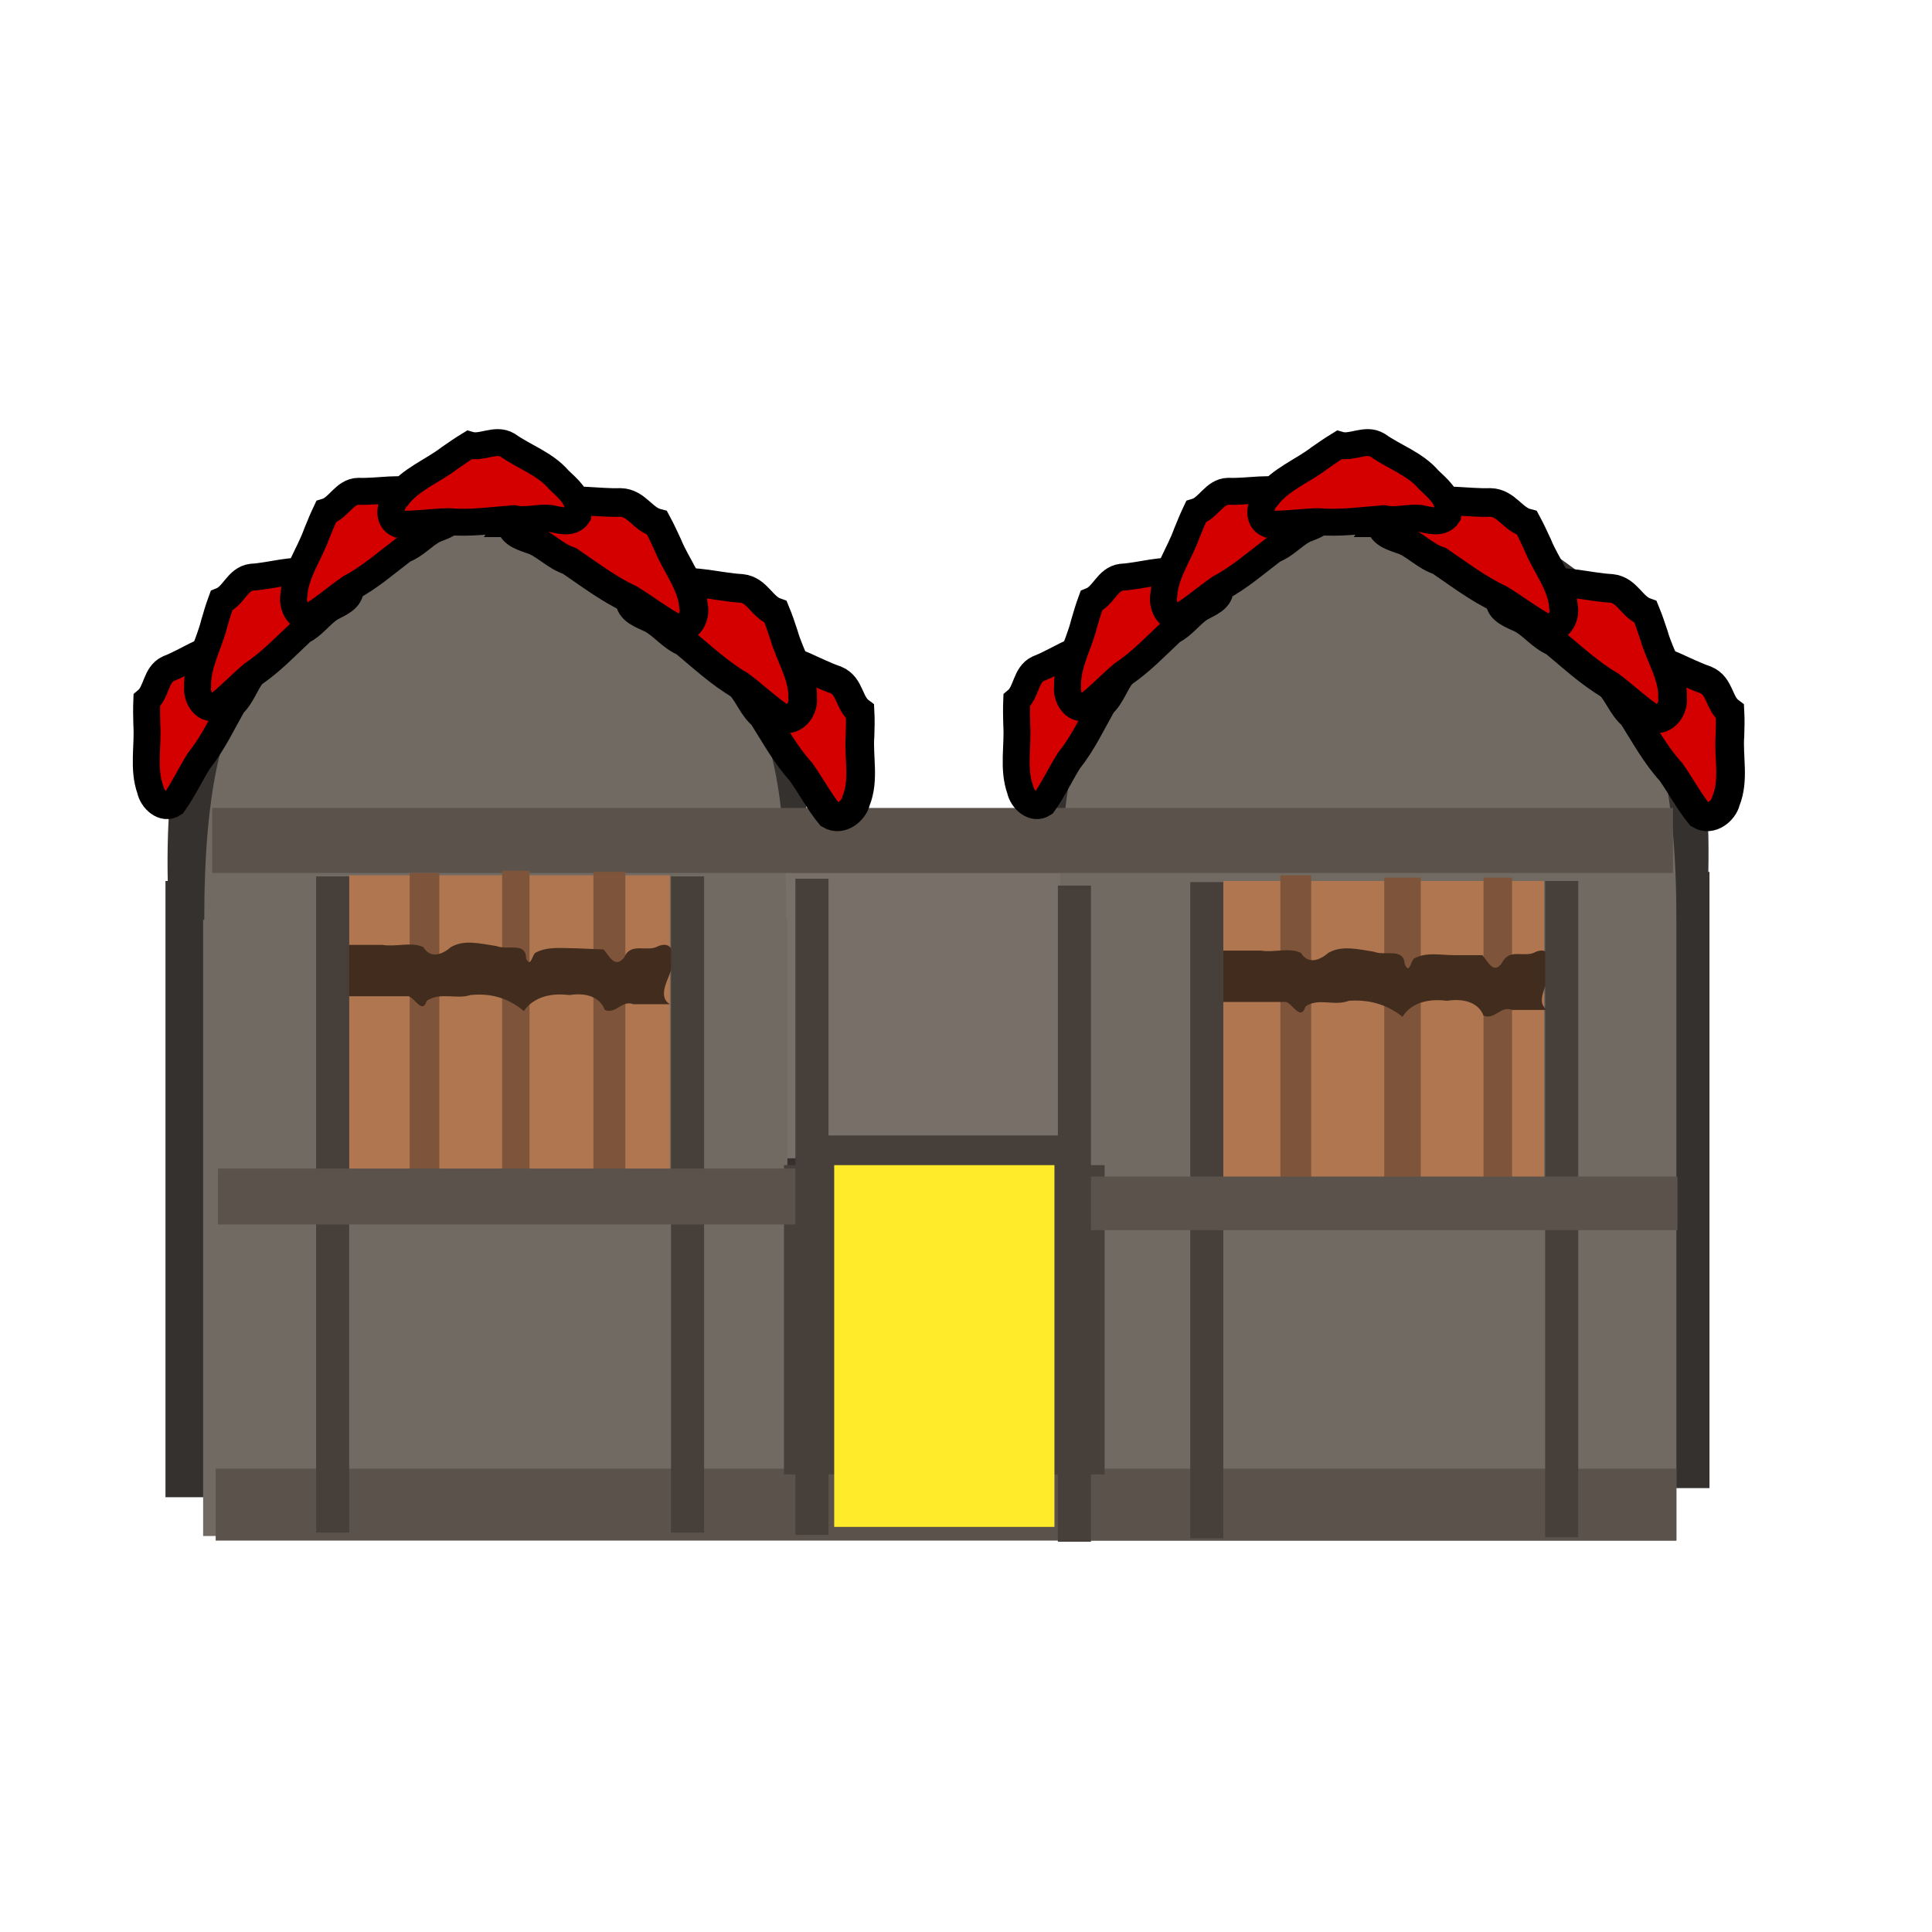
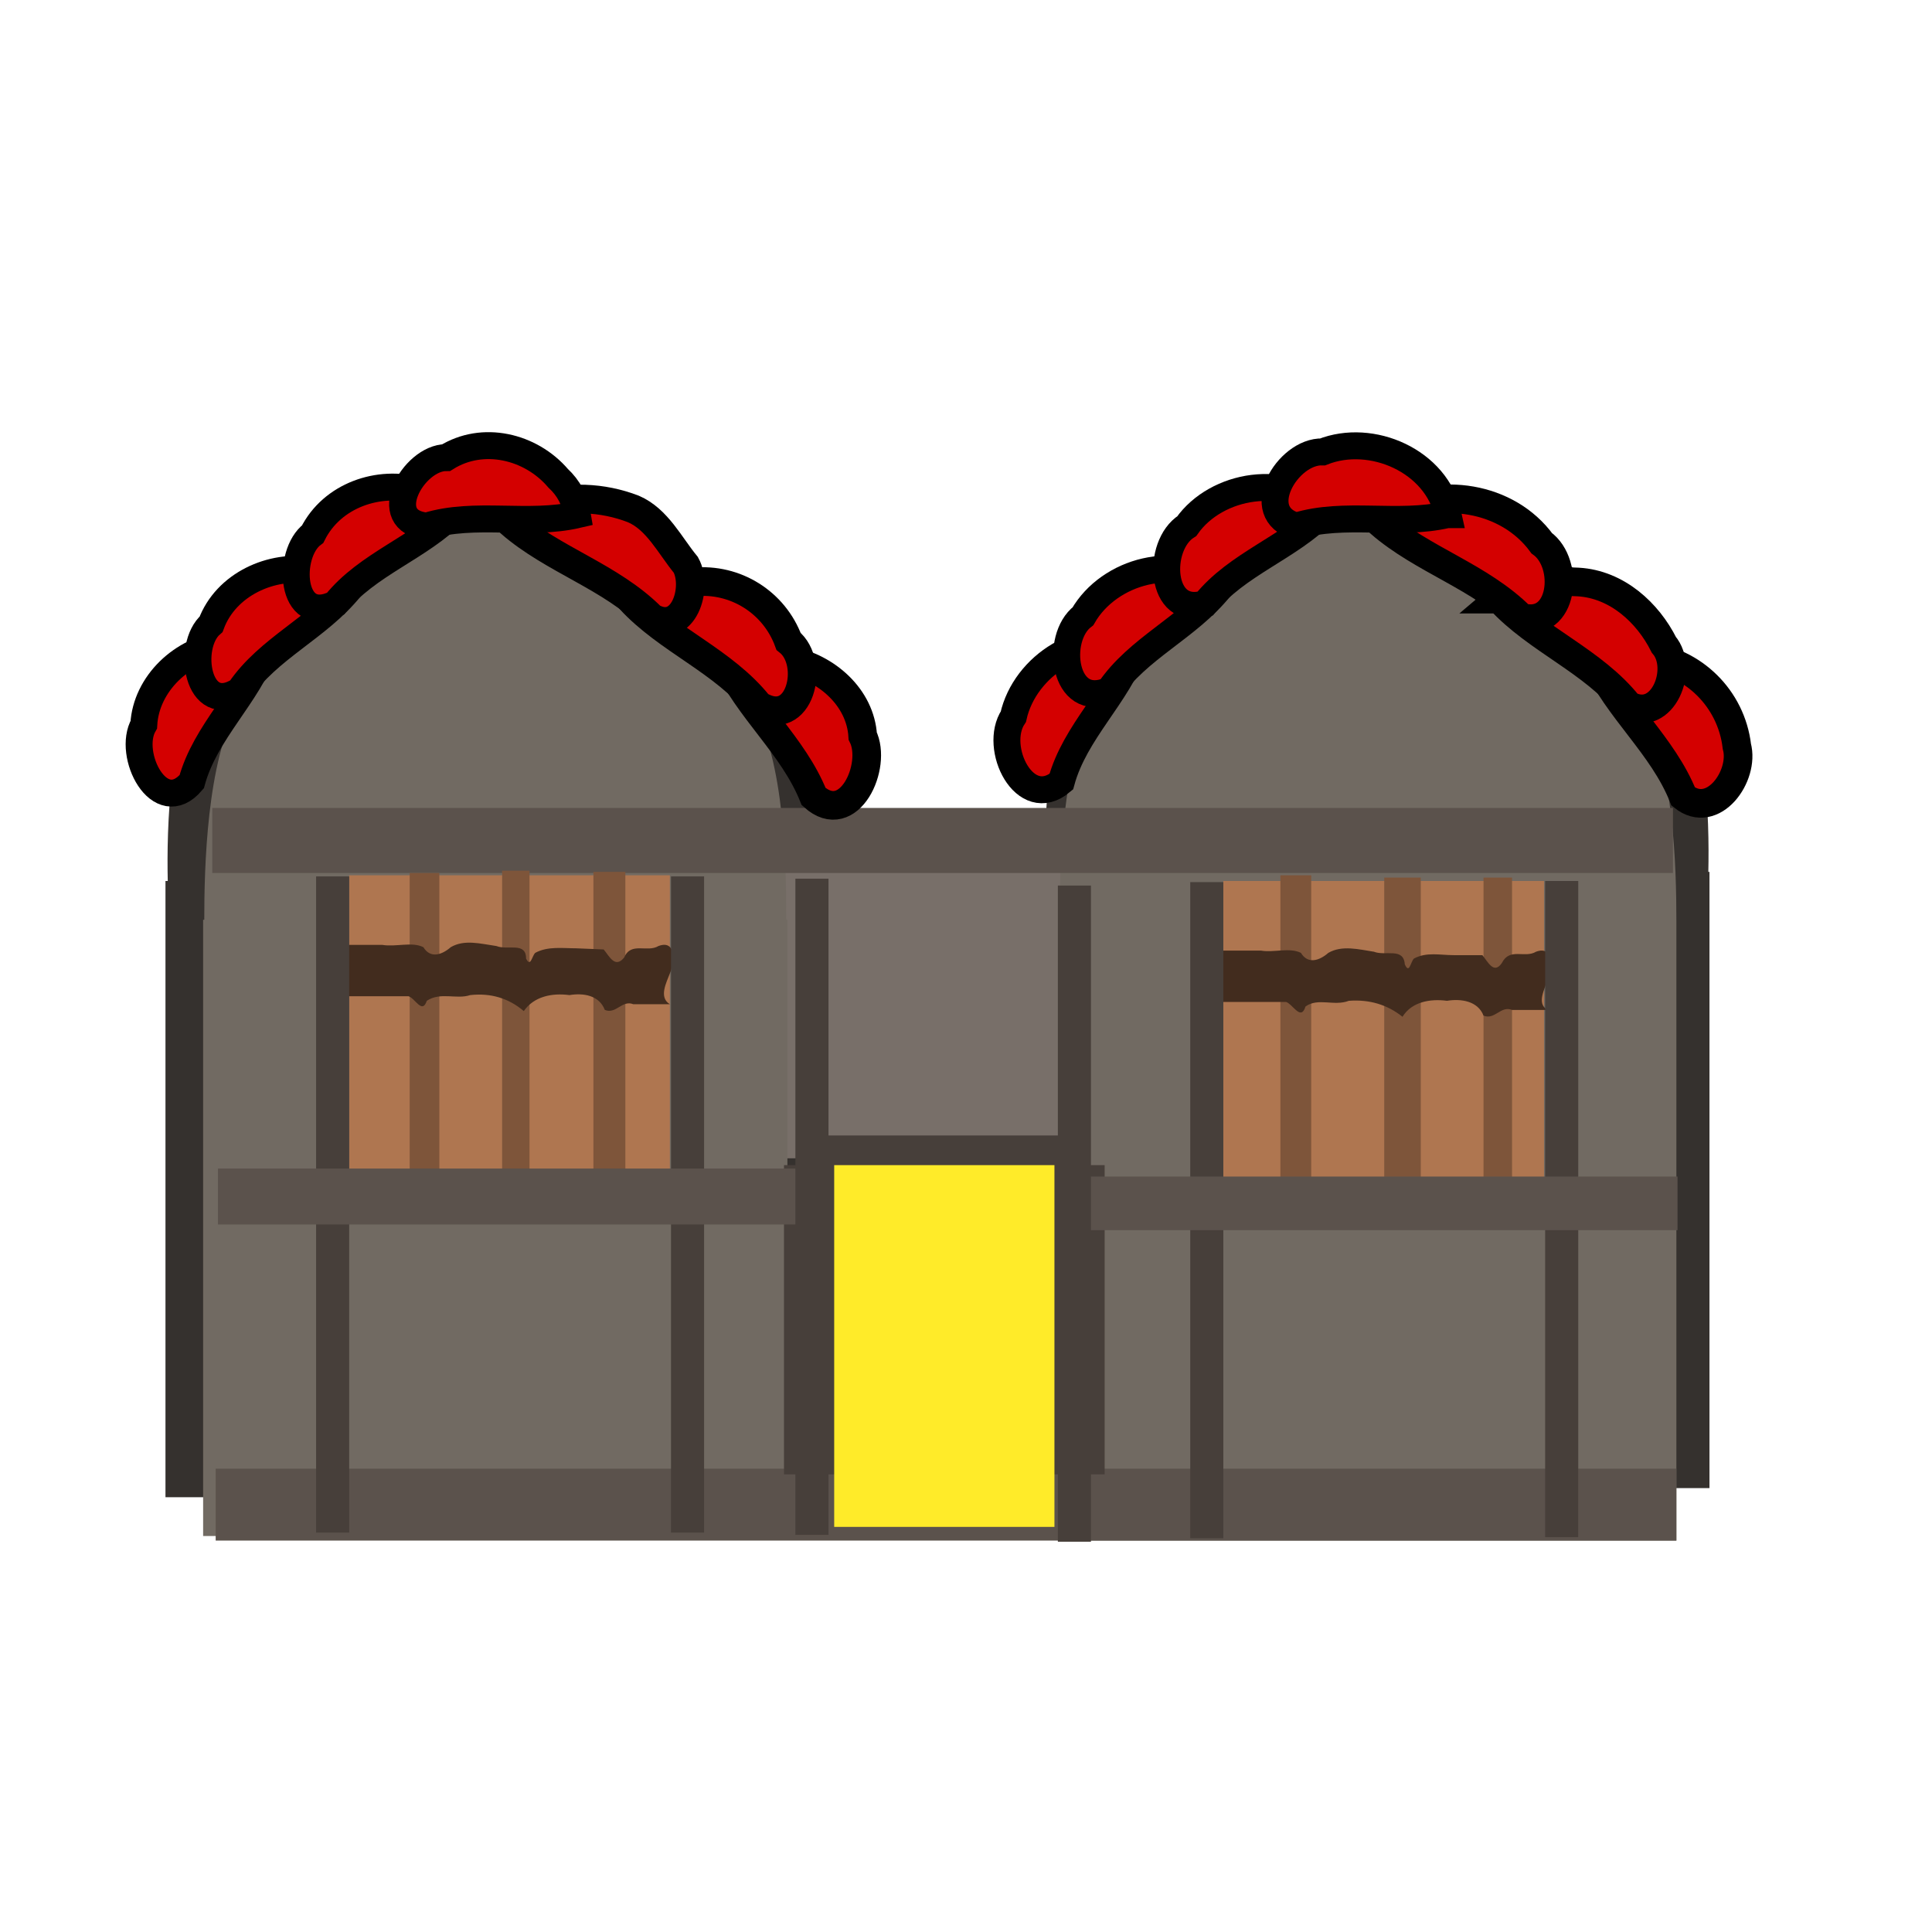
- <svg xmlns="http://www.w3.org/2000/svg" width="64" height="64" viewBox="0 0 16.93 16.93" version="1.1" id="svg50">
-   <defs id="defs54" />
-   <path d="M12.07 283.97s-2.1 1.13-2.57 1.86c-.33.49-.35 1.43-.34 1.88h-.02v5.4h5.84v-5.4h-.01c.01-.45-.01-1.4-.34-1.88-.48-.73-2.56-1.86-2.56-1.86" style="opacity:1;fill:#35312e;fill-opacity:1;stroke:none;stroke-width:.689;stroke-miterlimit:4;stroke-dasharray:none;stroke-opacity:1" transform="translate(0 -280.07)" id="path2" />
-   <path d="M4.28 284.05s-2.02 1.12-2.48 1.85c-.32.5-.34 1.43-.33 1.89h-.02v5.4h5.64v-5.4h-.01c.01-.46-.01-1.4-.33-1.89-.46-.73-2.47-1.85-2.47-1.85" style="opacity:1;fill:#35312e;fill-opacity:1;stroke:none;stroke-width:.677;stroke-miterlimit:4;stroke-dasharray:none;stroke-opacity:1" transform="translate(0 -280.07)" id="path4" />
-   <path d="M3.36 287.23h10.9v2.99H3.36z" style="opacity:1;fill:#786f69;fill-opacity:1;stroke:none;stroke-width:.701;stroke-miterlimit:4;stroke-dasharray:none;stroke-opacity:1" transform="translate(0 -280.07)" id="path6" />
-   <path d="M4.34 284.4s-1.83 1.12-2.25 1.85c-.28.49-.3 1.43-.3 1.88h-.01v5.4H6.9v-5.4h-.01c0-.45-.01-1.4-.3-1.88-.42-.73-2.25-1.86-2.25-1.86" style="opacity:1;fill:#716a62;fill-opacity:1;stroke:none;stroke-width:.645;stroke-miterlimit:4;stroke-dasharray:none;stroke-opacity:1" transform="translate(0 -280.07)" id="path8" />
-   <path d="M11.99 284.38s-1.94 1.13-2.39 1.86c-.3.5-.32 1.44-.31 1.9h-.02v5.43h5.42v-5.43c0-.46-.02-1.4-.32-1.9-.45-.73-2.38-1.86-2.38-1.86" style="opacity:1;fill:#716a62;fill-opacity:1;stroke:none;stroke-width:.666;stroke-miterlimit:4;stroke-dasharray:none;stroke-opacity:1" transform="translate(0 -280.07)" id="path10" />
-   <path d="M1.89 292.94h12.8v.63H1.89z" style="opacity:1;fill:#5b524c;fill-opacity:1;stroke:none;stroke-width:1.854;stroke-miterlimit:4;stroke-dasharray:none;stroke-opacity:1" transform="translate(0 -280.07)" id="path12" />
-   <path d="M3.06 287.74h2.81v3.04H3.06zm7.66.05h2.81v3.04h-2.81z" style="opacity:1;fill:#af7650;fill-opacity:1;stroke:none;stroke-width:.753;stroke-miterlimit:4;stroke-dasharray:none;stroke-opacity:1" transform="translate(0 -280.07)" id="path14" />
-   <path d="M1.86 287.15h12.8v.57H1.86z" style="opacity:1;fill:#5b524c;fill-opacity:1;stroke:none;stroke-width:1.754;stroke-miterlimit:4;stroke-dasharray:none;stroke-opacity:1" transform="translate(0 -280.07)" id="path16" />
-   <path d="M7.08 290.02h2.29v.29H7.08z" style="opacity:1;fill:#473f3a;fill-opacity:1;stroke:none;stroke-width:.535;stroke-miterlimit:4;stroke-dasharray:none;stroke-opacity:1" transform="translate(0 -280.07)" id="path18" />
-   <path d="M290.27-9.68h2.71v.57h-2.71z" style="opacity:1;fill:#473f3a;fill-opacity:1;stroke:none;stroke-width:.81;stroke-miterlimit:4;stroke-dasharray:none;stroke-opacity:1" transform="rotate(90 140.03 -140.03)" id="path20" />
-   <path d="M290.27-7.41h2.71v.54h-2.71z" style="opacity:1;fill:#473f3a;fill-opacity:1;stroke:none;stroke-width:.79;stroke-miterlimit:4;stroke-dasharray:none;stroke-opacity:1" transform="rotate(90 140.03 -140.03)" id="path22" />
-   <path d="M287.71-3.85h2.86v.26h-2.86z" style="opacity:1;fill:#7e553a;fill-opacity:1;stroke:none;stroke-width:.563;stroke-miterlimit:4;stroke-dasharray:none;stroke-opacity:1" transform="rotate(90 140.03 -140.03)" id="path24" />
-   <path d="M287.69-4.64h2.86v.24h-2.86z" style="opacity:1;fill:#7e553a;fill-opacity:1;stroke:none;stroke-width:.541;stroke-miterlimit:4;stroke-dasharray:none;stroke-opacity:1" transform="rotate(90 140.03 -140.03)" id="path26" />
-   <path d="M287.7-5.48h2.86v.28h-2.86z" style="opacity:1;fill:#7e553a;fill-opacity:1;stroke:none;stroke-width:.583;stroke-miterlimit:4;stroke-dasharray:none;stroke-opacity:1" transform="rotate(90 140.03 -140.03)" id="path28" />
-   <path d="M287.73-11.49h2.86v.27h-2.86z" style="opacity:1;fill:#7e553a;fill-opacity:1;stroke:none;stroke-width:.578;stroke-miterlimit:4;stroke-dasharray:none;stroke-opacity:1" transform="rotate(90 140.03 -140.03)" id="path30" />
-   <path d="M287.75-12.45h2.86v.32h-2.86z" style="opacity:1;fill:#7e553a;fill-opacity:1;stroke:none;stroke-width:.62;stroke-miterlimit:4;stroke-dasharray:none;stroke-opacity:1" transform="rotate(90 140.03 -140.03)" id="path32" />
-   <path d="M287.75-13.25h2.86v.25h-2.86z" style="opacity:1;fill:#7e553a;fill-opacity:1;stroke:none;stroke-width:.556;stroke-miterlimit:4;stroke-dasharray:none;stroke-opacity:1" transform="rotate(90 140.03 -140.03)" id="path34" />
-   <path d="M3 288.8h.58c.06.02.12.16.16.04.12-.08.26-.01.38-.05q.27-.03.47.14c.09-.13.25-.16.4-.14.12-.02.26 0 .31.13.1.04.15-.09.25-.05h.32c-.1-.06-.03-.19 0-.27.04-.09.06-.3-.1-.24-.1.06-.24-.04-.3.1-.08.1-.13-.01-.18-.07l-.24-.01c-.12 0-.25-.02-.36.04-.03.03-.04.13-.08.05 0-.15-.16-.07-.26-.11-.14-.02-.28-.06-.4.01-.08.07-.18.1-.24 0-.1-.05-.24 0-.36-.02h-.37c.01.12-.03.24.02.36zm7.69.05h.58c.06.02.13.17.17.04.11-.08.25 0 .38-.05q.27-.02.47.14c.08-.13.24-.16.39-.14.12-.02.27 0 .32.13.1.04.15-.09.25-.05h.31c-.1-.06-.02-.18 0-.27.04-.08.06-.3-.1-.24-.1.06-.23-.04-.3.1-.07.1-.12-.01-.17-.07h-.25c-.12 0-.24-.03-.35.03-.03.03-.04.14-.08.05-.01-.15-.17-.07-.27-.11-.13-.02-.28-.06-.4.01-.08.07-.18.1-.24 0-.1-.05-.24 0-.35-.02h-.38c.02.12-.03.25.02.36z" style="fill:#422c1e;fill-opacity:1;stroke:none;stroke-width:.256px;stroke-linecap:butt;stroke-linejoin:miter;stroke-opacity:1" transform="translate(0 -280.07)" id="path36" />
-   <path d="M287.74-3.06h5.75v.29h-5.75zm0-3.11h5.75v.29h-5.75zm.05-4.55h5.75v.29h-5.75z" style="opacity:1;fill:#473f3a;fill-opacity:1;stroke:none;stroke-width:.848;stroke-miterlimit:4;stroke-dasharray:none;stroke-opacity:1" transform="rotate(90 140.03 -140.03)" id="path38" />
-   <path d="M-293.54-13.83h5.75v.29h-5.75z" style="opacity:1;fill:#473f3a;fill-opacity:1;stroke:none;stroke-width:.848;stroke-miterlimit:4;stroke-dasharray:none;stroke-opacity:1" transform="matrix(0 -1 -1 0 0 -280.07)" id="path40" />
-   <path d="M9.53 290.38h5.17v.47H9.53z" style="opacity:1;fill:#5b524c;fill-opacity:1;stroke:none;stroke-width:1.015;stroke-miterlimit:4;stroke-dasharray:none;stroke-opacity:1" transform="translate(0 -280.07)" id="path42" />
-   <path d="M1.91 290.31h5.17v.49H1.91z" style="opacity:1;fill:#5b524c;fill-opacity:1;stroke:none;stroke-width:1.036;stroke-miterlimit:4;stroke-dasharray:none;stroke-opacity:1" transform="translate(0 -280.07)" id="path44" />
-   <path d="M287.76-7.26h5.75v.29h-5.75zm.06-2.3h5.75v.29h-5.75z" style="opacity:1;fill:#473f3a;fill-opacity:1;stroke:none;stroke-width:.848;stroke-miterlimit:4;stroke-dasharray:none;stroke-opacity:1" transform="rotate(90 140.03 -140.03)" id="path46" />
-   <path d="M7.31 290.28h1.93v3.17H7.31z" style="opacity:1;fill:#ffeb29;fill-opacity:1;stroke:none;stroke-width:.627;stroke-miterlimit:4;stroke-dasharray:none;stroke-opacity:1" transform="translate(0 -280.07)" id="path48" />
-   <g id="g943" transform="translate(0.04147696,0.4841264)">
-     <path id="path866" d="M 2.284,5.202 C 2.324,5.295 2.229,5.364 2.174,5.423 2.107,5.506 2.078,5.615 1.999,5.689 1.905,5.856 1.823,6.031 1.702,6.182 1.625,6.305 1.563,6.439 1.478,6.558 1.391,6.616 1.293,6.52 1.276,6.436 1.21,6.251 1.258,6.053 1.245,5.862 c -0.002,-0.069 -0.003,-0.139 -2.524e-4,-0.208 0.089,-0.074 0.076,-0.225 0.188,-0.278 0.168,-0.065 0.317,-0.182 0.5,-0.205 0.103,-0.022 0.223,-0.062 0.317,0.006 0.012,0.008 0.023,0.016 0.034,0.025 z" style="fill:#d40000;fill-opacity:1;stroke:#000000;stroke-width:0.236;stroke-linecap:butt;stroke-linejoin:miter;stroke-miterlimit:4;stroke-dasharray:none;stroke-opacity:1" />
-     <path id="path866-8" d="M 3.027,4.667 C 3.036,4.767 2.925,4.804 2.854,4.844 2.765,4.902 2.704,4.997 2.607,5.044 2.466,5.175 2.334,5.317 2.174,5.423 2.062,5.517 1.963,5.626 1.845,5.713 1.745,5.742 1.68,5.621 1.69,5.535 1.684,5.339 1.79,5.165 1.836,4.979 1.855,4.913 1.875,4.846 1.899,4.781 2.007,4.738 2.039,4.59 2.163,4.574 c 0.18,-0.011 0.357,-0.077 0.538,-0.043 0.104,0.01 0.232,0.009 0.3,0.102 0.009,0.011 0.017,0.022 0.025,0.034 z" style="fill:#d40000;fill-opacity:1;stroke:#000000;stroke-width:0.236;stroke-linecap:butt;stroke-linejoin:miter;stroke-miterlimit:4;stroke-dasharray:none;stroke-opacity:1" />
-     <path id="path866-9" d="M 3.95,3.999 C 3.95,4.1 3.835,4.126 3.761,4.158 3.666,4.208 3.596,4.296 3.495,4.333 3.342,4.449 3.197,4.577 3.027,4.667 2.906,4.75 2.797,4.848 2.671,4.923 2.569,4.942 2.516,4.816 2.534,4.731 c 0.013,-0.196 0.136,-0.359 0.2,-0.539 0.026,-0.064 0.052,-0.128 0.082,-0.191 0.111,-0.033 0.159,-0.177 0.283,-0.18 0.18,0.007 0.363,-0.042 0.54,0.011 0.103,0.021 0.23,0.032 0.289,0.131 0.008,0.012 0.015,0.024 0.022,0.036 z" style="fill:#d40000;fill-opacity:1;stroke:#000000;stroke-width:0.236;stroke-linecap:butt;stroke-linejoin:miter;stroke-miterlimit:4;stroke-dasharray:none;stroke-opacity:1" />
-     <path id="path866-6" d="m 6.319,5.3 c -0.045,0.093 0.063,0.162 0.125,0.221 0.076,0.083 0.109,0.192 0.197,0.266 0.106,0.167 0.2,0.342 0.337,0.493 0.088,0.124 0.157,0.257 0.254,0.376 0.098,0.058 0.209,-0.037 0.228,-0.122 0.075,-0.185 0.02,-0.383 0.035,-0.574 0.002,-0.069 0.004,-0.139 2.857e-4,-0.208 C 7.395,5.678 7.41,5.527 7.283,5.474 7.093,5.409 6.925,5.292 6.717,5.269 6.601,5.247 6.465,5.207 6.358,5.275 6.345,5.283 6.332,5.291 6.319,5.3 Z" style="fill:#d40000;fill-opacity:1;stroke:#000000;stroke-width:0.251;stroke-linecap:butt;stroke-linejoin:miter;stroke-miterlimit:4;stroke-dasharray:none;stroke-opacity:1" />
-     <path id="path866-8-0" d="M 5.479,4.765 C 5.468,4.865 5.595,4.902 5.675,4.942 5.775,5 5.844,5.095 5.954,5.142 6.113,5.273 6.263,5.415 6.445,5.521 6.571,5.615 6.683,5.724 6.816,5.811 6.93,5.84 7.003,5.719 6.992,5.633 6.999,5.437 6.879,5.263 6.827,5.077 6.805,5.011 6.783,4.944 6.756,4.879 6.634,4.836 6.597,4.687 6.457,4.672 6.254,4.661 6.053,4.594 5.848,4.629 c -0.118,0.01 -0.262,0.009 -0.34,0.102 -0.01,0.011 -0.02,0.022 -0.028,0.034 z" style="fill:#d40000;fill-opacity:1;stroke:#000000;stroke-width:0.251;stroke-linecap:butt;stroke-linejoin:miter;stroke-miterlimit:4;stroke-dasharray:none;stroke-opacity:1" />
-     <path id="path866-9-7" d="m 4.434,4.097 c 2.875e-4,0.101 0.13,0.127 0.214,0.159 0.107,0.05 0.186,0.138 0.301,0.175 C 5.121,4.547 5.286,4.675 5.479,4.765 5.615,4.848 5.739,4.946 5.881,5.021 5.998,5.04 6.057,4.914 6.036,4.829 6.021,4.633 5.883,4.471 5.81,4.29 5.78,4.226 5.751,4.162 5.717,4.099 5.591,4.067 5.537,3.923 5.396,3.919 5.193,3.926 4.986,3.877 4.785,3.929 4.669,3.95 4.526,3.961 4.458,4.061 c -0.009,0.012 -0.017,0.024 -0.025,0.036 z" style="fill:#d40000;fill-opacity:1;stroke:#000000;stroke-width:0.251;stroke-linecap:butt;stroke-linejoin:miter;stroke-miterlimit:4;stroke-dasharray:none;stroke-opacity:1" />
-     <path id="path866-91" d="m 5.023,4.028 c -0.055,0.085 -0.165,0.044 -0.245,0.03 -0.106,-0.01 -0.213,0.027 -0.318,0.003 -0.191,0.015 -0.383,0.043 -0.575,0.026 -0.146,0.004 -0.291,0.027 -0.437,0.022 -0.096,-0.04 -0.072,-0.174 -0.011,-0.235 0.117,-0.158 0.309,-0.227 0.461,-0.344 0.057,-0.04 0.114,-0.079 0.173,-0.115 0.111,0.033 0.229,-0.062 0.336,0.002 0.147,0.104 0.327,0.162 0.447,0.302 0.075,0.073 0.176,0.151 0.171,0.267 3.661e-4,0.014 -2.07e-4,0.028 -0.002,0.042 z" style="fill:#d40000;fill-opacity:1;stroke:#000000;stroke-width:0.236;stroke-linecap:butt;stroke-linejoin:miter;stroke-miterlimit:4;stroke-dasharray:none;stroke-opacity:1" />
-   </g>
-   <g transform="translate(7.664442,0.4841264)" id="g943-9">
-     <path id="path866-83" d="M 2.284,5.202 C 2.324,5.295 2.229,5.364 2.174,5.423 2.107,5.506 2.078,5.615 1.999,5.689 1.905,5.856 1.823,6.031 1.702,6.182 1.625,6.305 1.563,6.439 1.478,6.558 1.391,6.616 1.293,6.52 1.276,6.436 1.21,6.251 1.258,6.053 1.245,5.862 c -0.002,-0.069 -0.003,-0.139 -2.524e-4,-0.208 0.089,-0.074 0.076,-0.225 0.188,-0.278 0.168,-0.065 0.317,-0.182 0.5,-0.205 0.103,-0.022 0.223,-0.062 0.317,0.006 0.012,0.008 0.023,0.016 0.034,0.025 z" style="fill:#d40000;fill-opacity:1;stroke:#000000;stroke-width:0.236;stroke-linecap:butt;stroke-linejoin:miter;stroke-miterlimit:4;stroke-dasharray:none;stroke-opacity:1" />
-     <path id="path866-8-5" d="M 3.027,4.667 C 3.036,4.767 2.925,4.804 2.854,4.844 2.765,4.902 2.704,4.997 2.607,5.044 2.466,5.175 2.334,5.317 2.174,5.423 2.062,5.517 1.963,5.626 1.845,5.713 1.745,5.742 1.68,5.621 1.69,5.535 1.684,5.339 1.79,5.165 1.836,4.979 1.855,4.913 1.875,4.846 1.899,4.781 2.007,4.738 2.039,4.59 2.163,4.574 c 0.18,-0.011 0.357,-0.077 0.538,-0.043 0.104,0.01 0.232,0.009 0.3,0.102 0.009,0.011 0.017,0.022 0.025,0.034 z" style="fill:#d40000;fill-opacity:1;stroke:#000000;stroke-width:0.236;stroke-linecap:butt;stroke-linejoin:miter;stroke-miterlimit:4;stroke-dasharray:none;stroke-opacity:1" />
-     <path id="path866-9-3" d="M 3.95,3.999 C 3.95,4.1 3.835,4.126 3.761,4.158 3.666,4.208 3.596,4.296 3.495,4.333 3.342,4.449 3.197,4.577 3.027,4.667 2.906,4.75 2.797,4.848 2.671,4.923 2.569,4.942 2.516,4.816 2.534,4.731 c 0.013,-0.196 0.136,-0.359 0.2,-0.539 0.026,-0.064 0.052,-0.128 0.082,-0.191 0.111,-0.033 0.159,-0.177 0.283,-0.18 0.18,0.007 0.363,-0.042 0.54,0.011 0.103,0.021 0.23,0.032 0.289,0.131 0.008,0.012 0.015,0.024 0.022,0.036 z" style="fill:#d40000;fill-opacity:1;stroke:#000000;stroke-width:0.236;stroke-linecap:butt;stroke-linejoin:miter;stroke-miterlimit:4;stroke-dasharray:none;stroke-opacity:1" />
-     <path id="path866-6-8" d="m 6.319,5.3 c -0.045,0.093 0.063,0.162 0.125,0.221 0.076,0.083 0.109,0.192 0.197,0.266 0.106,0.167 0.2,0.342 0.337,0.493 0.088,0.124 0.157,0.257 0.254,0.376 0.098,0.058 0.209,-0.037 0.228,-0.122 0.075,-0.185 0.02,-0.383 0.035,-0.574 0.002,-0.069 0.004,-0.139 2.857e-4,-0.208 C 7.395,5.678 7.41,5.527 7.283,5.474 7.093,5.409 6.925,5.292 6.717,5.269 6.601,5.247 6.465,5.207 6.358,5.275 6.345,5.283 6.332,5.291 6.319,5.3 Z" style="fill:#d40000;fill-opacity:1;stroke:#000000;stroke-width:0.251;stroke-linecap:butt;stroke-linejoin:miter;stroke-miterlimit:4;stroke-dasharray:none;stroke-opacity:1" />
-     <path id="path866-8-0-9" d="M 5.479,4.765 C 5.468,4.865 5.595,4.902 5.675,4.942 5.775,5 5.844,5.095 5.954,5.142 6.113,5.273 6.263,5.415 6.445,5.521 6.571,5.615 6.683,5.724 6.816,5.811 6.93,5.84 7.003,5.719 6.992,5.633 6.999,5.437 6.879,5.263 6.827,5.077 6.805,5.011 6.783,4.944 6.756,4.879 6.634,4.836 6.597,4.687 6.457,4.672 6.254,4.661 6.053,4.594 5.848,4.629 c -0.118,0.01 -0.262,0.009 -0.34,0.102 -0.01,0.011 -0.02,0.022 -0.028,0.034 z" style="fill:#d40000;fill-opacity:1;stroke:#000000;stroke-width:0.251;stroke-linecap:butt;stroke-linejoin:miter;stroke-miterlimit:4;stroke-dasharray:none;stroke-opacity:1" />
-     <path id="path866-9-7-2" d="m 4.434,4.097 c 2.875e-4,0.101 0.13,0.127 0.214,0.159 0.107,0.05 0.186,0.138 0.301,0.175 C 5.121,4.547 5.286,4.675 5.479,4.765 5.615,4.848 5.739,4.946 5.881,5.021 5.998,5.04 6.057,4.914 6.036,4.829 6.021,4.633 5.883,4.471 5.81,4.29 5.78,4.226 5.751,4.162 5.717,4.099 5.591,4.067 5.537,3.923 5.396,3.919 5.193,3.926 4.986,3.877 4.785,3.929 4.669,3.95 4.526,3.961 4.458,4.061 c -0.009,0.012 -0.017,0.024 -0.025,0.036 z" style="fill:#d40000;fill-opacity:1;stroke:#000000;stroke-width:0.251;stroke-linecap:butt;stroke-linejoin:miter;stroke-miterlimit:4;stroke-dasharray:none;stroke-opacity:1" />
-     <path id="path866-91-2" d="m 5.023,4.028 c -0.055,0.085 -0.165,0.044 -0.245,0.03 -0.106,-0.01 -0.213,0.027 -0.318,0.003 -0.191,0.015 -0.383,0.043 -0.575,0.026 -0.146,0.004 -0.291,0.027 -0.437,0.022 -0.096,-0.04 -0.072,-0.174 -0.011,-0.235 0.117,-0.158 0.309,-0.227 0.461,-0.344 0.057,-0.04 0.114,-0.079 0.173,-0.115 0.111,0.033 0.229,-0.062 0.336,0.002 0.147,0.104 0.327,0.162 0.447,0.302 0.075,0.073 0.176,0.151 0.171,0.267 3.661e-4,0.014 -2.07e-4,0.028 -0.002,0.042 z" style="fill:#d40000;fill-opacity:1;stroke:#000000;stroke-width:0.236;stroke-linecap:butt;stroke-linejoin:miter;stroke-miterlimit:4;stroke-dasharray:none;stroke-opacity:1" />
-   </g>
+ <svg xmlns="http://www.w3.org/2000/svg" width="64" height="64" viewBox="0 0 16.93 16.93">
+   <path d="M12.07 283.97s-2.1 1.13-2.57 1.86c-.33.49-.35 1.43-.34 1.88h-.02v5.4h5.84v-5.4h-.01c.01-.45-.01-1.4-.34-1.88-.48-.73-2.56-1.86-2.56-1.86" style="opacity:1;fill:#35312e;fill-opacity:1;stroke:none;stroke-width:.689;stroke-miterlimit:4;stroke-dasharray:none;stroke-opacity:1" transform="translate(0 -280.07)" />
+   <path d="M4.28 284.05s-2.02 1.12-2.48 1.85c-.32.5-.34 1.43-.33 1.89h-.02v5.4h5.64v-5.4h-.01c.01-.46-.01-1.4-.33-1.89-.46-.73-2.47-1.85-2.47-1.85" style="opacity:1;fill:#35312e;fill-opacity:1;stroke:none;stroke-width:.677;stroke-miterlimit:4;stroke-dasharray:none;stroke-opacity:1" transform="translate(0 -280.07)" />
+   <path d="M3.36 287.23h10.9v2.99H3.36z" style="opacity:1;fill:#786f69;fill-opacity:1;stroke:none;stroke-width:.701;stroke-miterlimit:4;stroke-dasharray:none;stroke-opacity:1" transform="translate(0 -280.07)" />
+   <path d="M4.34 284.4s-1.83 1.12-2.25 1.85c-.28.49-.3 1.43-.3 1.88h-.01v5.4H6.9v-5.4h-.01c0-.45-.01-1.4-.3-1.88-.42-.73-2.25-1.86-2.25-1.86" style="opacity:1;fill:#716a62;fill-opacity:1;stroke:none;stroke-width:.645;stroke-miterlimit:4;stroke-dasharray:none;stroke-opacity:1" transform="translate(0 -280.07)" />
+   <path d="M11.99 284.38s-1.94 1.13-2.39 1.86c-.3.5-.32 1.44-.31 1.9h-.02v5.43h5.42v-5.43c0-.46-.02-1.4-.32-1.9-.45-.73-2.38-1.86-2.38-1.86" style="opacity:1;fill:#716a62;fill-opacity:1;stroke:none;stroke-width:.666;stroke-miterlimit:4;stroke-dasharray:none;stroke-opacity:1" transform="translate(0 -280.07)" />
+   <path d="M1.89 292.94h12.8v.63H1.89z" style="opacity:1;fill:#5b524c;fill-opacity:1;stroke:none;stroke-width:1.854;stroke-miterlimit:4;stroke-dasharray:none;stroke-opacity:1" transform="translate(0 -280.07)" />
+   <path d="M3.06 287.74h2.81v3.04H3.06zm7.66.05h2.81v3.04h-2.81z" style="opacity:1;fill:#af7650;fill-opacity:1;stroke:none;stroke-width:.753;stroke-miterlimit:4;stroke-dasharray:none;stroke-opacity:1" transform="translate(0 -280.07)" />
+   <path d="M1.86 287.15h12.8v.57H1.86z" style="opacity:1;fill:#5b524c;fill-opacity:1;stroke:none;stroke-width:1.754;stroke-miterlimit:4;stroke-dasharray:none;stroke-opacity:1" transform="translate(0 -280.07)" />
+   <path d="M7.08 290.02h2.29v.29H7.08z" style="opacity:1;fill:#473f3a;fill-opacity:1;stroke:none;stroke-width:.535;stroke-miterlimit:4;stroke-dasharray:none;stroke-opacity:1" transform="translate(0 -280.07)" />
+   <path d="M290.27-9.68h2.71v.57h-2.71z" style="opacity:1;fill:#473f3a;fill-opacity:1;stroke:none;stroke-width:.81;stroke-miterlimit:4;stroke-dasharray:none;stroke-opacity:1" transform="rotate(90 140.03 -140.03)" />
+   <path d="M290.27-7.41h2.71v.54h-2.71z" style="opacity:1;fill:#473f3a;fill-opacity:1;stroke:none;stroke-width:.79;stroke-miterlimit:4;stroke-dasharray:none;stroke-opacity:1" transform="rotate(90 140.03 -140.03)" />
+   <path d="M287.71-3.85h2.86v.26h-2.86z" style="opacity:1;fill:#7e553a;fill-opacity:1;stroke:none;stroke-width:.563;stroke-miterlimit:4;stroke-dasharray:none;stroke-opacity:1" transform="rotate(90 140.03 -140.03)" />
+   <path d="M287.69-4.64h2.86v.24h-2.86z" style="opacity:1;fill:#7e553a;fill-opacity:1;stroke:none;stroke-width:.541;stroke-miterlimit:4;stroke-dasharray:none;stroke-opacity:1" transform="rotate(90 140.03 -140.03)" />
+   <path d="M287.7-5.48h2.86v.28h-2.86z" style="opacity:1;fill:#7e553a;fill-opacity:1;stroke:none;stroke-width:.583;stroke-miterlimit:4;stroke-dasharray:none;stroke-opacity:1" transform="rotate(90 140.03 -140.03)" />
+   <path d="M287.73-11.49h2.86v.27h-2.86z" style="opacity:1;fill:#7e553a;fill-opacity:1;stroke:none;stroke-width:.578;stroke-miterlimit:4;stroke-dasharray:none;stroke-opacity:1" transform="rotate(90 140.03 -140.03)" />
+   <path d="M287.75-12.45h2.86v.32h-2.86z" style="opacity:1;fill:#7e553a;fill-opacity:1;stroke:none;stroke-width:.62;stroke-miterlimit:4;stroke-dasharray:none;stroke-opacity:1" transform="rotate(90 140.03 -140.03)" />
+   <path d="M287.75-13.25h2.86v.25h-2.86z" style="opacity:1;fill:#7e553a;fill-opacity:1;stroke:none;stroke-width:.556;stroke-miterlimit:4;stroke-dasharray:none;stroke-opacity:1" transform="rotate(90 140.03 -140.03)" />
+   <path d="M3 288.8h.58c.06.02.12.16.16.04.12-.08.26-.01.38-.05q.27-.03.47.14c.09-.13.25-.16.4-.14.12-.02.26 0 .31.13.1.04.15-.09.25-.05h.32c-.1-.06-.03-.19 0-.27.04-.09.06-.3-.1-.24-.1.06-.24-.04-.3.1-.08.1-.13-.01-.18-.07l-.24-.01c-.12 0-.25-.02-.36.04-.03.03-.04.13-.08.05 0-.15-.16-.07-.26-.11-.14-.02-.28-.06-.4.01-.08.07-.18.1-.24 0-.1-.05-.24 0-.36-.02h-.37c.01.12-.03.24.02.36zm7.69.05h.58c.06.02.13.17.17.04.11-.08.25 0 .38-.05q.27-.02.47.14c.08-.13.24-.16.39-.14.12-.02.27 0 .32.13.1.04.15-.09.25-.05h.31c-.1-.06-.02-.18 0-.27.04-.08.06-.3-.1-.24-.1.06-.23-.04-.3.1-.07.1-.12-.01-.17-.07h-.25c-.12 0-.24-.03-.35.03-.03.03-.04.14-.08.05-.01-.15-.17-.07-.27-.11-.13-.02-.28-.06-.4.01-.08.07-.18.1-.24 0-.1-.05-.24 0-.35-.02h-.38c.02.12-.03.25.02.36z" style="fill:#422c1e;fill-opacity:1;stroke:none;stroke-width:.256px;stroke-linecap:butt;stroke-linejoin:miter;stroke-opacity:1" transform="translate(0 -280.07)" />
+   <path d="M287.74-3.06h5.75v.29h-5.75zm0-3.11h5.75v.29h-5.75zm.05-4.55h5.75v.29h-5.75z" style="opacity:1;fill:#473f3a;fill-opacity:1;stroke:none;stroke-width:.848;stroke-miterlimit:4;stroke-dasharray:none;stroke-opacity:1" transform="rotate(90 140.03 -140.03)" />
+   <path d="M-293.54-13.83h5.75v.29h-5.75z" style="opacity:1;fill:#473f3a;fill-opacity:1;stroke:none;stroke-width:.848;stroke-miterlimit:4;stroke-dasharray:none;stroke-opacity:1" transform="matrix(0 -1 -1 0 0 -280.07)" />
+   <path d="M9.53 290.38h5.17v.47H9.53z" style="opacity:1;fill:#5b524c;fill-opacity:1;stroke:none;stroke-width:1.015;stroke-miterlimit:4;stroke-dasharray:none;stroke-opacity:1" transform="translate(0 -280.07)" />
+   <path d="M1.91 290.31h5.17v.49H1.91z" style="opacity:1;fill:#5b524c;fill-opacity:1;stroke:none;stroke-width:1.036;stroke-miterlimit:4;stroke-dasharray:none;stroke-opacity:1" transform="translate(0 -280.07)" />
+   <path d="M287.76-7.26h5.75v.29h-5.75zm.06-2.3h5.75v.29h-5.75z" style="opacity:1;fill:#473f3a;fill-opacity:1;stroke:none;stroke-width:.848;stroke-miterlimit:4;stroke-dasharray:none;stroke-opacity:1" transform="rotate(90 140.03 -140.03)" />
+   <path d="M7.31 290.28h1.93v3.17H7.31z" style="opacity:1;fill:#ffeb29;fill-opacity:1;stroke:none;stroke-width:.627;stroke-miterlimit:4;stroke-dasharray:none;stroke-opacity:1" transform="translate(0 -280.07)" />
+   <path d="M2.28 5.2c-.15.42-.52.73-.64 1.17-.28.33-.57-.24-.42-.5.02-.36.34-.66.7-.7a.6.6 0 0 1 .36.03z" style="fill:#d40000;fill-opacity:1;stroke:#000;stroke-width:.236;stroke-linecap:butt;stroke-linejoin:miter;stroke-miterlimit:4;stroke-dasharray:none;stroke-opacity:1" transform="translate(.04 .48)" />
+   <path d="M3.03 4.67c-.28.35-.72.53-.97.9-.37.24-.47-.39-.25-.58.13-.35.53-.53.88-.47q.2.01.34.15z" style="fill:#d40000;fill-opacity:1;stroke:#000;stroke-width:.236;stroke-linecap:butt;stroke-linejoin:miter;stroke-miterlimit:4;stroke-dasharray:none;stroke-opacity:1" transform="translate(.04 .48)" />
+   <path d="M3.95 4c-.31.32-.77.46-1.05.81-.4.2-.43-.44-.2-.61.17-.34.58-.48.93-.38q.19.04.32.18z" style="fill:#d40000;fill-opacity:1;stroke:#000;stroke-width:.236;stroke-linecap:butt;stroke-linejoin:miter;stroke-miterlimit:4;stroke-dasharray:none;stroke-opacity:1" transform="translate(.04 .48)" />
+   <path d="M6.32 5.3c.2.44.59.75.77 1.2.31.28.56-.27.43-.53-.02-.34-.32-.6-.64-.66q-.28-.12-.56-.01Z" style="fill:#d40000;fill-opacity:1;stroke:#000;stroke-width:.251;stroke-linecap:butt;stroke-linejoin:miter;stroke-miterlimit:4;stroke-dasharray:none;stroke-opacity:1" transform="translate(.04 .48)" />
+   <path d="M5.48 4.77c.33.36.82.54 1.13.93.36.22.5-.37.26-.56a.8.8 0 0 0-.83-.52c-.2-.01-.41 0-.56.15Z" style="fill:#d40000;fill-opacity:1;stroke:#000;stroke-width:.251;stroke-linecap:butt;stroke-linejoin:miter;stroke-miterlimit:4;stroke-dasharray:none;stroke-opacity:1" transform="translate(.04 .48)" />
+   <path d="M4.43 4.1c.38.33.88.47 1.24.83.28.16.41-.26.3-.46-.14-.17-.25-.4-.46-.49a1.3 1.3 0 0 0-.85-.03z" style="fill:#d40000;fill-opacity:1;stroke:#000;stroke-width:.251;stroke-linecap:butt;stroke-linejoin:miter;stroke-miterlimit:4;stroke-dasharray:none;stroke-opacity:1" transform="translate(.04 .48)" />
+   <path d="M5.02 4.03c-.43.1-.9-.03-1.32.1-.43-.04-.12-.6.17-.6.32-.2.74-.1.98.18q.14.13.17.32z" style="fill:#d40000;fill-opacity:1;stroke:#000;stroke-width:.236;stroke-linecap:butt;stroke-linejoin:miter;stroke-miterlimit:4;stroke-dasharray:none;stroke-opacity:1" transform="translate(.04 .48)" />
+   <path d="M2.28 5.2c-.15.42-.52.73-.64 1.17-.32.27-.6-.3-.42-.57.1-.45.62-.78 1.06-.6Z" style="fill:#d40000;fill-opacity:1;stroke:#000;stroke-width:.236;stroke-linecap:butt;stroke-linejoin:miter;stroke-miterlimit:4;stroke-dasharray:none;stroke-opacity:1" transform="translate(7.66 .48)" />
+   <path d="M3.03 4.67c-.28.35-.72.53-.97.9-.4.17-.48-.46-.23-.65.23-.4.83-.56 1.2-.25Z" style="fill:#d40000;fill-opacity:1;stroke:#000;stroke-width:.236;stroke-linecap:butt;stroke-linejoin:miter;stroke-miterlimit:4;stroke-dasharray:none;stroke-opacity:1" transform="translate(7.66 .48)" />
+   <path d="M3.95 4c-.31.32-.77.46-1.05.81-.4.12-.43-.51-.16-.68.26-.37.88-.47 1.21-.13Z" style="fill:#d40000;fill-opacity:1;stroke:#000;stroke-width:.236;stroke-linecap:butt;stroke-linejoin:miter;stroke-miterlimit:4;stroke-dasharray:none;stroke-opacity:1" transform="translate(7.66 .48)" />
+   <path d="M6.32 5.3c.2.44.59.75.77 1.2.26.21.54-.18.47-.44a.9.9 0 0 0-.8-.79 1 1 0 0 0-.44.03Z" style="fill:#d40000;fill-opacity:1;stroke:#000;stroke-width:.251;stroke-linecap:butt;stroke-linejoin:miter;stroke-miterlimit:4;stroke-dasharray:none;stroke-opacity:1" transform="translate(7.66 .48)" />
+   <path d="M5.48 4.77c.33.36.82.54 1.13.93.3.16.49-.32.31-.53-.14-.28-.41-.53-.75-.55-.23-.01-.5-.02-.7.15Z" style="fill:#d40000;fill-opacity:1;stroke:#000;stroke-width:.251;stroke-linecap:butt;stroke-linejoin:miter;stroke-miterlimit:4;stroke-dasharray:none;stroke-opacity:1" transform="translate(7.66 .48)" />
+   <path d="M4.43 4.1c.38.33.88.47 1.24.83.37.1.43-.47.18-.65-.3-.41-.9-.5-1.34-.25z" style="fill:#d40000;fill-opacity:1;stroke:#000;stroke-width:.251;stroke-linecap:butt;stroke-linejoin:miter;stroke-miterlimit:4;stroke-dasharray:none;stroke-opacity:1" transform="translate(7.66 .48)" />
+   <path d="M5.02 4.03c-.43.1-.9-.03-1.32.1-.4-.11-.08-.66.23-.65.43-.17 1 .08 1.1.55Z" style="fill:#d40000;fill-opacity:1;stroke:#000;stroke-width:.236;stroke-linecap:butt;stroke-linejoin:miter;stroke-miterlimit:4;stroke-dasharray:none;stroke-opacity:1" transform="translate(7.66 .48)" />
</svg>
